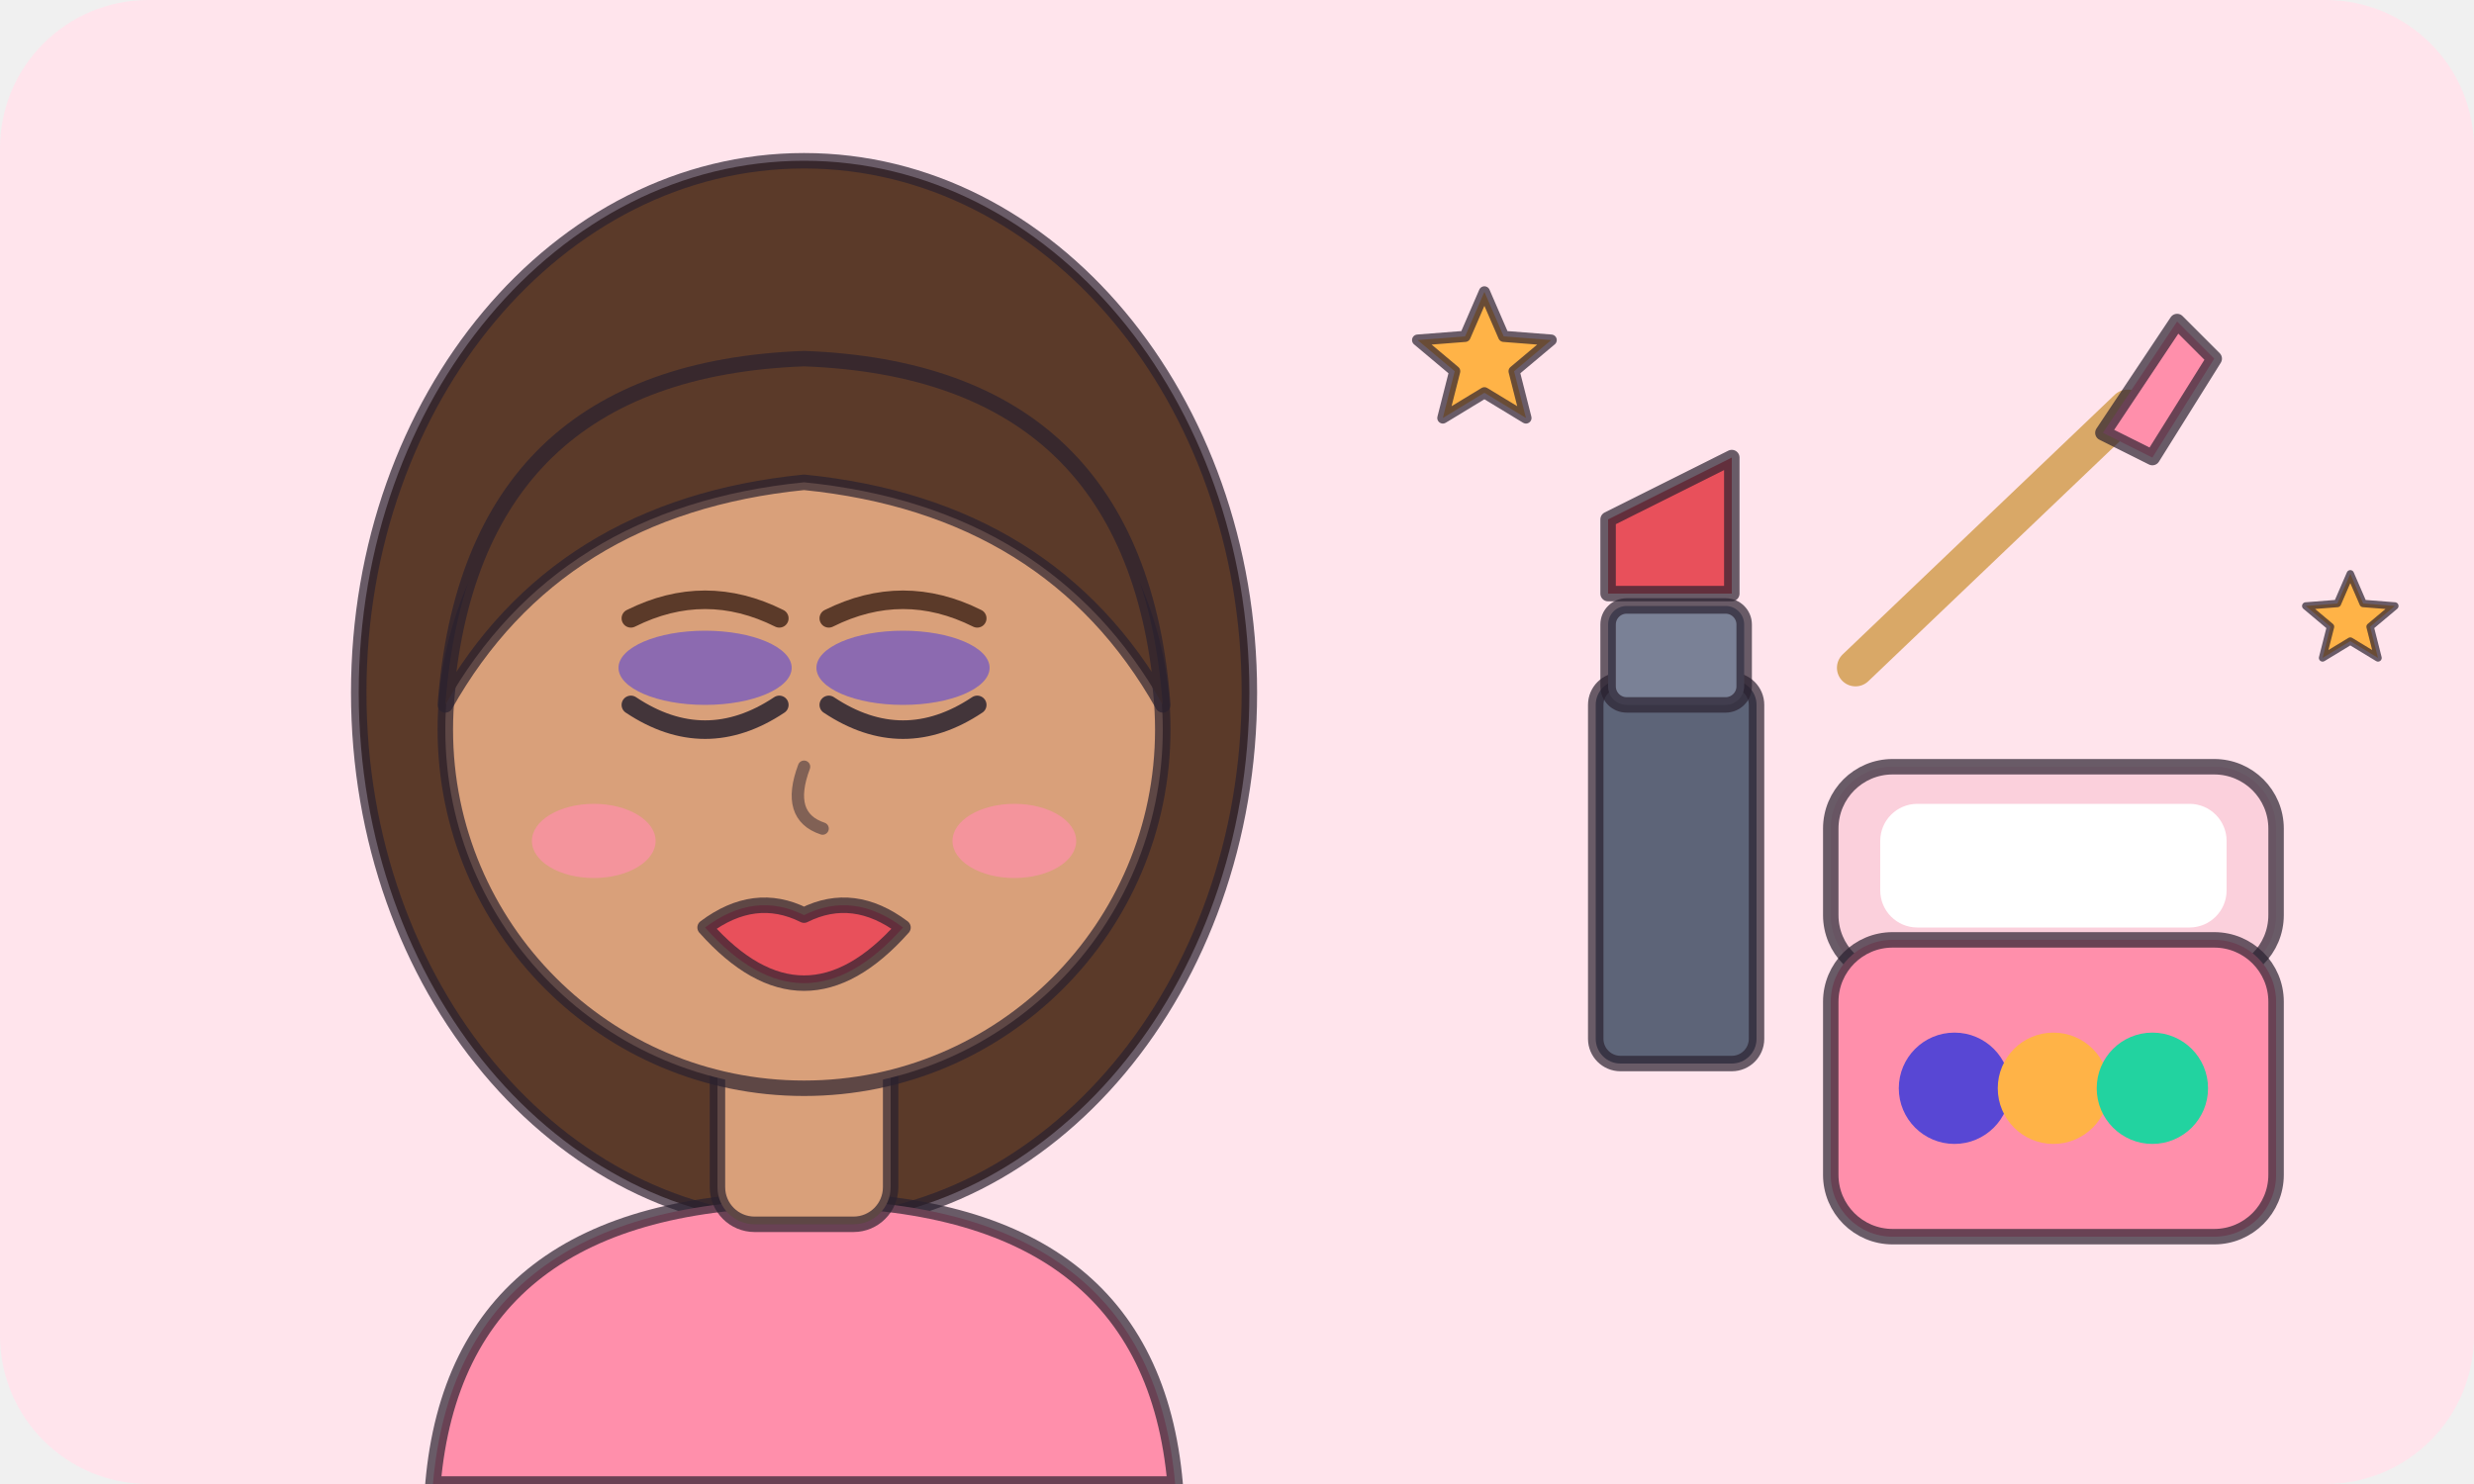
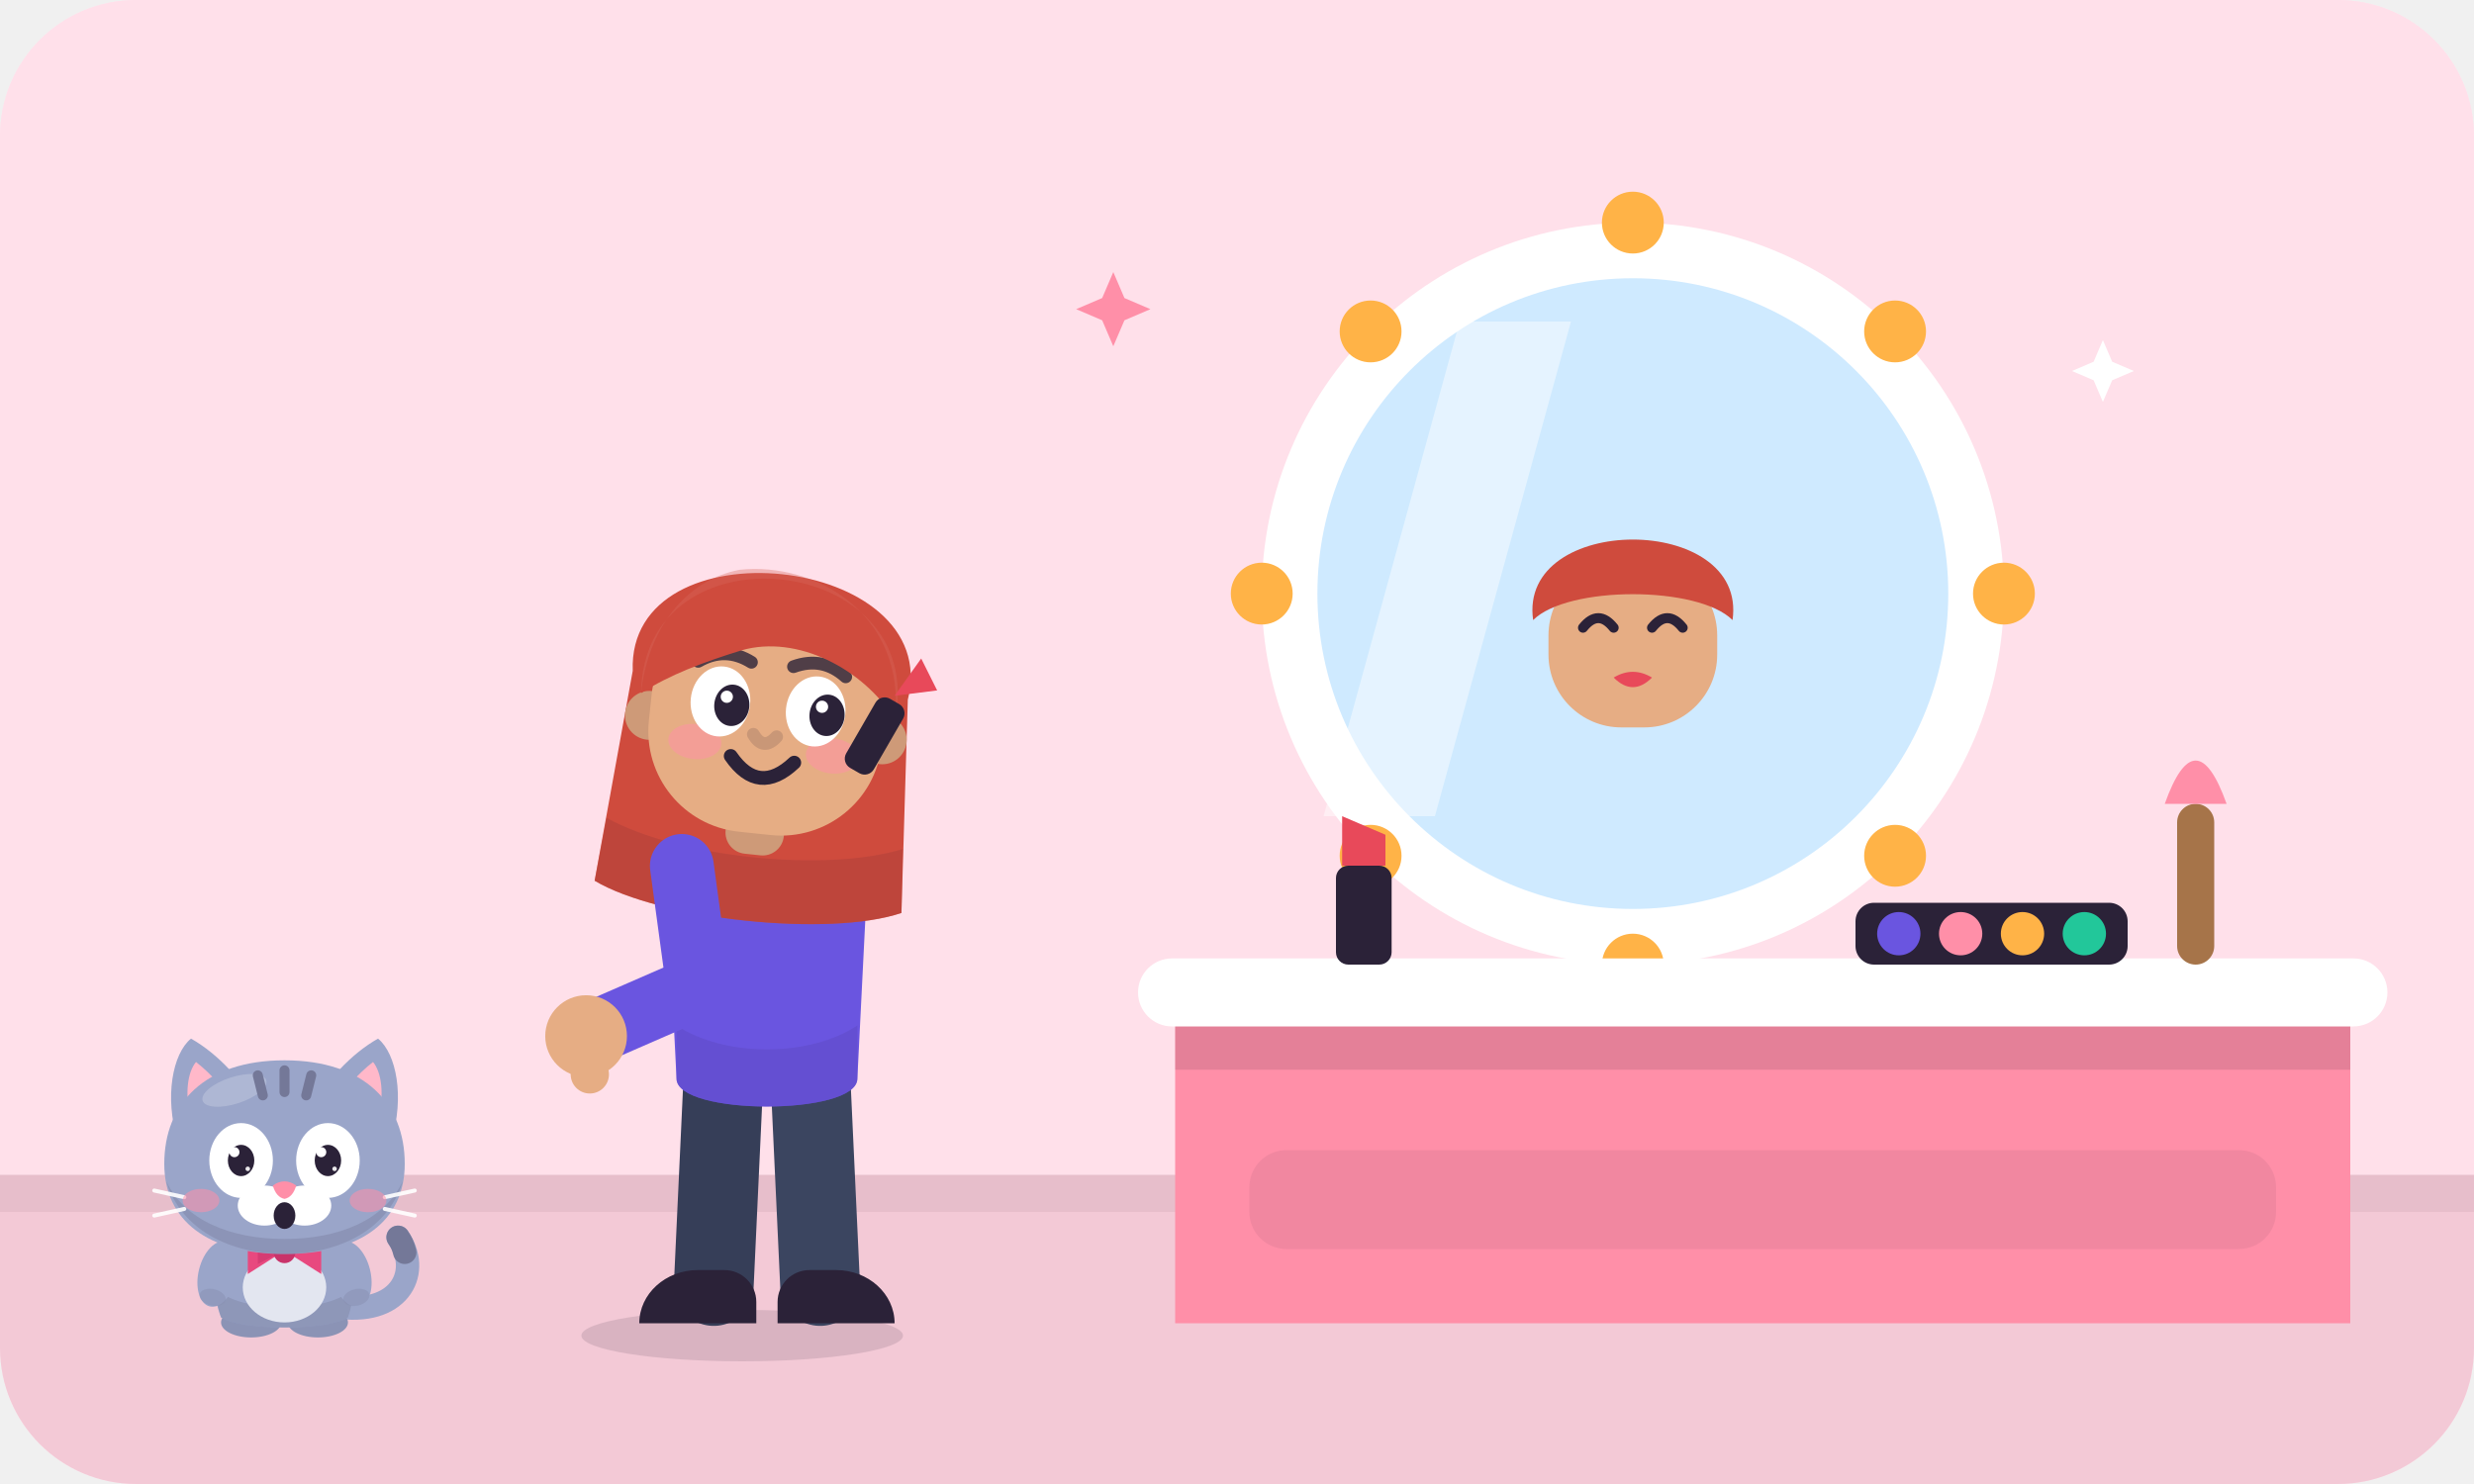
- <svg xmlns="http://www.w3.org/2000/svg" viewBox="0 0 400 240" role="img">
+ <svg xmlns="http://www.w3.org/2000/svg" viewBox="0 0 400 240">
+   <style>.blink{animation:blink 4.6s infinite;transform-box:fill-box;transform-origin:center}.wave{animation:wave 1.1s ease-in-out infinite alternate}.bob{animation:bob 3.4s ease-in-out infinite}.nod{animation:nod 5.2s ease-in-out infinite;transform-box:fill-box;transform-origin:50% 90%}.sway{animation:sway 5s ease-in-out infinite alternate;transform-box:fill-box;transform-origin:50% 100%}.float{animation:float 3.2s ease-in-out infinite}.steam{animation:steam 2.6s ease-out infinite}.fall{animation:fall 7s linear infinite}.spin{animation:spin 26s linear infinite;transform-box:fill-box;transform-origin:center}.twinkle{animation:twinkle 1.8s ease-in-out infinite;transform-box:fill-box;transform-origin:center}.drive{animation:drive 6s ease-in-out infinite alternate}.drip{animation:drip 1.5s ease-in infinite}.mascot-blink{animation:blink 4.2s infinite;transform-box:fill-box;transform-origin:center}.mascot-tail{animation:wag 1.4s ease-in-out infinite}.mascot-ears{animation:ears 5.5s ease-in-out infinite;transform-box:fill-box;transform-origin:50% 100%}.mascot-wave-l{animation:wave 0.7s ease-in-out infinite alternate}.mascot-twinkle{animation:twinkle 1.3s ease-in-out infinite;transform-box:fill-box;transform-origin:center}.d1{animation-delay:.6s}.d2{animation-delay:1.3s}.d3{animation-delay:2.1s}@keyframes blink{0%,93%,100%{transform:scaleY(1)}96%{transform:scaleY(.08)}}@keyframes wave{from{transform:rotate(-9deg)}to{transform:rotate(12deg)}}@keyframes bob{0%,100%{transform:translateY(0)}50%{transform:translateY(-1.6px)}}@keyframes nod{0%,84%,100%{transform:rotate(0)}90%{transform:rotate(-4deg)}95%{transform:rotate(3deg)}}@keyframes sway{from{transform:rotate(-1.6deg)}to{transform:rotate(1.6deg)}}@keyframes float{0%,100%{transform:translateY(0)}50%{transform:translateY(-5px)}}@keyframes steam{0%{transform:translateY(4px);opacity:0}30%{opacity:.8}100%{transform:translateY(-12px);opacity:0}}@keyframes fall{from{transform:translateY(-40px)}to{transform:translateY(250px)}}@keyframes spin{to{transform:rotate(360deg)}}@keyframes twinkle{0%,100%{opacity:.35;transform:scale(.7)}50%{opacity:1;transform:scale(1.15)}}@keyframes drip{0%{transform:translateY(-3px);opacity:0}25%{opacity:1}100%{transform:translateY(13px);opacity:0}}@keyframes drive{from{transform:translateX(-4px)}to{transform:translateX(4px)}}@keyframes wag{0%,100%{transform:rotate(0)}50%{transform:rotate(-9deg)}}@keyframes ears{0%,88%,100%{transform:rotate(0)}92%{transform:rotate(-4deg)}96%{transform:rotate(3deg)}}@media (prefers-reduced-motion:reduce){*{animation:none!important}}</style>
  <defs>
-     <clipPath id="k">
-       <rect width="400" height="240" rx="24" />
+     <clipPath id="c">
+       <rect width="400" height="240" rx="22" />
    </clipPath>
  </defs>
-   <rect width="400" height="240" rx="24" fill="#ffe4ec" />
-   <g clip-path="url(#k)">
-     <g stroke="#2a2230" stroke-opacity=".7" stroke-width="2.5" stroke-linejoin="round" stroke-linecap="round">
-       <ellipse cx="130" cy="112" rx="72" ry="86" fill="#5b3a29" />
-       <path d="M70 240Q74 194 130 194Q186 194 190 240Z" fill="#ff8fab" />
-       <rect x="116" y="168" width="28" height="30" rx="6" fill="#d9a07a" />
-       <circle cx="130" cy="118" r="58" fill="#d9a07a" />
-       <path d="M72 114Q76 60 130 58Q184 60 188 114Q170 82 130 78Q90 82 72 114Z" fill="#5b3a29" />
-       <ellipse cx="114" cy="108" rx="14" ry="6" fill="#5847d4" stroke="none" fill-opacity=".6" />
-       <ellipse cx="146" cy="108" rx="14" ry="6" fill="#5847d4" stroke="none" fill-opacity=".6" />
-       <path d="M102 114Q114 122 126 114M134 114Q146 122 158 114" fill="none" stroke="#2a2230" stroke-width="3" stroke-opacity="0.85" />
-       <path d="M102 100Q114 94 126 100M134 100Q146 94 158 100" fill="none" stroke="#5b3a29" stroke-width="3" stroke-opacity="1" />
-       <path d="M130 124Q127 132 133 134" fill="none" stroke="#2a2230" stroke-width="2" stroke-opacity="0.5" />
-       <ellipse cx="96" cy="136" rx="10" ry="6" fill="#ff8fab" stroke="none" fill-opacity=".7" />
-       <ellipse cx="164" cy="136" rx="10" ry="6" fill="#ff8fab" stroke="none" fill-opacity=".7" />
-       <path d="M114 150Q122 144 130 148Q138 144 146 150Q130 168 114 150Z" fill="#e8505b" />
-       <rect x="258" y="110" width="26" height="62" rx="4" fill="#5d6478" />
-       <rect x="260" y="98" width="22" height="16" rx="3" fill="#7a8196" />
-       <path d="M260 96V84L280 74V96Z" fill="#e8505b" />
-       <rect x="296" y="124" width="72" height="34" rx="10" fill="#fbd0dc" />
-       <rect x="304" y="130" width="56" height="20" rx="6" fill="#ffffff" stroke="none" />
-       <rect x="296" y="152" width="72" height="48" rx="10" fill="#ff8fab" />
-       <circle cx="316" cy="176" r="9" fill="#5847d4" stroke="none" />
-       <circle cx="332" cy="176" r="9" fill="#ffb347" stroke="none" />
-       <circle cx="348" cy="176" r="9" fill="#22d3a0" stroke="none" />
-       <path d="M300 108L344 66" fill="none" stroke="#d9a867" stroke-width="6" stroke-opacity="1" />
-       <path d="M340 70L352 52L358 58L348 74Z" fill="#ff8fab" />
-       <g transform="translate(240 58) scale(1.2)">
-         <path d="M0 -9L2.6 -3 9 -2.5 4 1.7 5.6 8 0 4.6 -5.6 8 -4 1.7 -9 -2.5 -2.6 -3Z" fill="#ffb347" stroke-width="1.5" />
-       </g>
-       <g transform="translate(380 100) scale(0.8)">
-         <path d="M0 -9L2.6 -3 9 -2.5 4 1.7 5.6 8 0 4.6 -5.6 8 -4 1.7 -9 -2.5 -2.6 -3Z" fill="#ffb347" stroke-width="1.5" />
+   <g clip-path="url(#c)">
+     <rect width="400" height="240" fill="#ffe6ee" />
+     <rect width="400" height="190" fill="#ffe0ea" />
+     <rect y="190" width="400" height="50" fill="#f3c9d6" />
+     <rect y="190" width="400" height="6" fill="#1a1024" opacity=".06" />
+     <circle cx="264" cy="96" r="60" fill="#fff" />
+     <circle cx="264" cy="96" r="51" fill="#cfeaff" />
+     <path d="M236 52l-22 80h18l22 -80z" fill="#fff" opacity=".45" />
+     <circle class="twinkle d1" cx="324.0" cy="96.0" r="5" fill="#ffb347" />
+     <circle class="twinkle d2" cx="306.4" cy="138.4" r="5" fill="#ffb347" />
+     <circle class="twinkle d3" cx="264.0" cy="156.0" r="5" fill="#ffb347" />
+     <circle class="twinkle d1" cx="221.6" cy="138.4" r="5" fill="#ffb347" />
+     <circle class="twinkle d2" cx="204.0" cy="96.0" r="5" fill="#ffb347" />
+     <circle class="twinkle d3" cx="221.6" cy="53.6" r="5" fill="#ffb347" />
+     <circle class="twinkle d1" cx="264.0" cy="36.0" r="5" fill="#ffb347" />
+     <circle class="twinkle d2" cx="306.4" cy="53.6" r="5" fill="#ffb347" />
+     <g transform="translate(264 104) scale(.62)">
+       <rect x="-22" y="-21" width="44" height="43" rx="19" fill="#e6ad84" />
+       <path d="M-26 -6C-30 -34 30 -34 26 -6C17 -15 -17 -15 -26 -6Z" fill="#cf4b3d" />
+       <path d="M-13 -4q4 -5 8 0M5 -4q4 -5 8 0" fill="none" stroke="#2b2238" stroke-width="2.600" stroke-linecap="round" />
+       <path d="M-5 9q5 5 10 0q-5 -3 -10 0z" fill="#e8495a" />
+     </g>
+     <rect x="190" y="164" width="190" height="50" fill="#ff8fa8" />
+     <rect x="190" y="164" width="190" height="9" fill="#1a1024" opacity=".12" />
+     <rect x="202" y="186" width="166" height="16" rx="6" fill="#e8829b" opacity=".6" />
+     <rect x="184" y="155" width="202" height="11" rx="5.5" fill="#fff" />
+     <rect x="300" y="146" width="44" height="10" rx="3" fill="#2b2238" />
+     <circle cx="307" cy="151" r="3.500" fill="#6a55e0" />
+     <circle cx="317" cy="151" r="3.500" fill="#ff8fa8" />
+     <circle cx="327" cy="151" r="3.500" fill="#ffb347" />
+     <circle cx="337" cy="151" r="3.500" fill="#22c79a" />
+     <rect x="352" y="130" width="6" height="26" rx="3" fill="#a67449" />
+     <path d="M350 130q5 -14 10 0z" fill="#ff8fa8" />
+     <rect x="216" y="140" width="9" height="16" rx="2" fill="#2b2238" />
+     <path d="M217 140v-8l7 3v5z" fill="#e8495a" />
+     <ellipse cx="120" cy="216" rx="26" ry="4.16" fill="#1a1024" opacity="0.12" />
+     <g transform="translate(124 214) scale(0.86 0.86)">
+       <g class="bob">
+         <path d="M-8 -50L-10 -7" fill="none" stroke="#363e58" stroke-width="15" stroke-linecap="round" stroke-linejoin="round" />
+         <path transform="translate(-11 0) scale(-1 1)" d="M-9 0v-4a6 6 0 0 1 6 -6h5a11 10 0 0 1 11 10z" fill="#2b2238" />
+         <path d="M8 -50L10 -7" fill="none" stroke="#3b4560" stroke-width="15" stroke-linecap="round" stroke-linejoin="round" />
+         <path transform="translate(11 0) scale(1 1)" d="M-9 0v-4a6 6 0 0 1 6 -6h5a11 10 0 0 1 11 10z" fill="#2b2238" />
+         <g transform="rotate(0 0 -50)">
+           <path d="M16 -86L-5.1 -95.2L14 -108" fill="none" stroke="#5f4bc6" stroke-width="12" stroke-linecap="round" stroke-linejoin="round" />
+           <circle cx="14" cy="-108" r="7.68" fill="#ce9a78" />
+           <circle cx="12.1" cy="-114.9" r="3.6" fill="#ce9a78" />
+           <path d="M-19 -86C-20 -96 -10 -99 0 -99C10 -99 20 -96 19 -86L17 -46C17 -39 -17 -39 -17 -46Z" fill="#6a55e0" />
+           <path d="M-17 -56C-8 -50 8 -50 17 -56L17 -46C17 -39 -17 -39 -17 -46Z" fill="#5f4bc6" opacity=".55" />
+           <g transform="translate(0 -114) rotate(6)">
+             <g class="nod">
+               <path d="M-26 -6C-30 -34 30 -34 26 -6L29 34C16 40 -16 40 -29 34Z" fill="#cf4b3d" />
+               <path d="M-29 34C-16 40 16 40 29 34L28 22C14 28 -14 28 -28 22Z" fill="#ae4039" opacity=".5" />
+               <rect x="-5.5" y="14" width="11" height="12" rx="4" fill="#ce9a78" />
+               <circle cx="-22" cy="2" r="4.6" fill="#ce9a78" />
+               <circle cx="22" cy="2" r="4.6" fill="#ce9a78" />
+               <rect x="-22" y="-21" width="44" height="43" rx="19" fill="#e6ad84" />
+               <ellipse cx="-13" cy="6" rx="5" ry="3.3" fill="#ff8fa8" opacity=".5" />
+               <ellipse cx="13" cy="6" rx="5" ry="3.3" fill="#ff8fa8" opacity=".5" />
+               <ellipse cx="-9" cy="-2" rx="5.6" ry="6.6" fill="#fff" />
+               <g class="blink">
+                 <ellipse cx="-6.8" cy="-1.5" rx="3.3" ry="3.9" fill="#2b2238" />
+                 <circle cx="-7.9" cy="-3" r="1.15" fill="#fff" />
+               </g>
+               <ellipse cx="9" cy="-2" rx="5.6" ry="6.6" fill="#fff" />
+               <g class="blink">
+                 <ellipse cx="11.2" cy="-1.5" rx="3.3" ry="3.9" fill="#2b2238" />
+                 <circle cx="10.1" cy="-3" r="1.15" fill="#fff" />
+               </g>
+               <path d="M-14 -9.5Q-9 -12.5 -4 -9.5" fill="none" stroke="#2b2238" stroke-width="2.4" stroke-linecap="round" opacity=".8" transform="rotate(-5 -9 -10)" />
+               <path d="M4 -9.5Q9 -12.5 14 -9.5" fill="none" stroke="#2b2238" stroke-width="2.4" stroke-linecap="round" opacity=".8" transform="rotate(5 9 -10)" />
+               <path d="M-2.2 3.5Q0 6.5 2.2 3.5" fill="none" stroke="#c99777" stroke-width="2.4" stroke-linecap="round" />
+               <path d="M-6 8Q0 15 6 8" fill="none" stroke="#2b2238" stroke-width="2.6" stroke-linecap="round" />
+               <path d="M-24 -2C-27 -34 27 -34 24 -2C17 -11 4 -16 -6 -12C-13 -9 -19 -6 -24 -2Z" fill="#cf4b3d" />
+               <path d="M-24 -2C-27 -34 27 -34 24 -2C24 -22 6 -30 -8 -27C-18 -24 -24 -14 -24 -2Z" fill="#d7685c" opacity=".35" />
+             </g>
+           </g>
+           <path d="M-16 -86L-12.9 -63.2L-34 -54" fill="none" stroke="#6a55e0" stroke-width="12" stroke-linecap="round" stroke-linejoin="round" />
+           <circle cx="-34" cy="-54" r="7.68" fill="#e6ad84" />
+           <circle cx="-33.3" cy="-46.8" r="3.6" fill="#e6ad84" />
+           <rect x="17" y="-118" width="6" height="15" rx="2" fill="#2b2238" transform="rotate(30 20 -110)" />
+           <path d="M24 -118l5 -7 3 6z" fill="#e8495a" />
+         </g>
      </g>
    </g>
+     <g transform="translate(19.0 165.0) scale(0.270)">
+       <g class="bob">
+         <g class="mascot-tail" style="transform-origin:136px 172px">
+           <path d="M134 172C170 176 182 150 168 130" fill="none" stroke="#9aa5c9" stroke-width="14" stroke-linecap="round" />
+           <path d="M172 139C171 135 170 133 168 130" fill="none" stroke="#747898" stroke-width="14" stroke-linecap="round" />
+         </g>
+         <ellipse cx="80" cy="181" rx="18" ry="9" fill="#8b93b5" />
+         <g transform="matrix(-1 0 0 1 200 0)">
+           <ellipse cx="80" cy="181" rx="18" ry="9" fill="#8b93b5" />
+         </g>
+         <path d="M62 178C52 152 60 122 100 122C140 122 148 152 138 178C126 186 74 186 62 178Z" fill="#9aa5c9" />
+         <path d="M62 178C74 186 126 186 138 178C140 172 141 166 141 160C130 176 70 176 59 160C59 166 60 172 62 178Z" fill="#7e84a5" opacity=".45" />
+         <ellipse cx="100" cy="160" rx="25" ry="21" fill="#e3e6f0" />
+         <g>
+           <ellipse cx="60" cy="152" rx="11.5" ry="20" transform="rotate(14 60 152)" fill="#9aa5c9" />
+           <ellipse cx="57" cy="166" rx="8" ry="5" transform="rotate(14 57 166)" fill="#8890b2" opacity=".5" />
+         </g>
+         <g transform="matrix(-1 0 0 1 200 0)">
+           <ellipse cx="60" cy="152" rx="11.5" ry="20" transform="rotate(14 60 152)" fill="#9aa5c9" />
+           <ellipse cx="57" cy="166" rx="8" ry="5" transform="rotate(14 57 166)" fill="#8890b2" opacity=".5" />
+         </g>
+         <path d="M100 138L78 126V152Z" fill="#e8497f" />
+         <path d="M100 138L122 126V152Z" fill="#e8497f" />
+         <path d="M100 138L84 131V146Z" fill="#c9336a" opacity=".6" />
+         <circle cx="100" cy="139" r="6.5" fill="#c9336a" />
+         <g class="mascot-ears">
+           <path d="M36 72C28 46 33 20 44 11C60 20 76 37 84 54Z" fill="#9aa5c9" />
+           <path d="M44 60C40 44 42 31 47 25C56 32 66 43 71 53Z" fill="#ffb8c9" />
+           <g transform="matrix(-1 0 0 1 200 0)">
+             <path d="M36 72C28 46 33 20 44 11C60 20 76 37 84 54Z" fill="#9aa5c9" />
+             <path d="M44 60C40 44 42 31 47 25C56 32 66 43 71 53Z" fill="#ffb8c9" />
+           </g>
+         </g>
+         <path d="M100 24C148 24 172 50 172 86C172 120 146 140 100 140C54 140 28 120 28 86C28 50 52 24 100 24Z" fill="#9aa5c9" />
+         <path d="M29 96C38 126 68 140 100 140C132 140 162 126 171 96C160 120 132 131 100 131C68 131 40 120 29 96Z" fill="#7e84a5" opacity=".5" />
+         <ellipse cx="70" cy="42" rx="20" ry="8" transform="rotate(-18 70 42)" fill="#fff" opacity="0.2" />
+         <ellipse cx="88" cy="111" rx="16" ry="12" fill="#ffffff" />
+         <ellipse cx="112" cy="111" rx="16" ry="12" fill="#ffffff" />
+         <g stroke="#747898" stroke-width="6" stroke-linecap="round">
+           <path d="M100 30v13" />
+           <path d="M84 33l3 12" />
+           <path d="M116 33l-3 12" />
+         </g>
+         <g stroke="#ffffff" stroke-opacity=".9" stroke-width="2.4" stroke-linecap="round">
+           <path d="M40 106l-18 -4" />
+           <path d="M40 113l-18 4" />
+         </g>
+         <g transform="matrix(-1 0 0 1 200 0)">
+           <g stroke="#ffffff" stroke-opacity=".9" stroke-width="2.4" stroke-linecap="round">
+             <path d="M40 106l-18 -4" />
+             <path d="M40 113l-18 4" />
+           </g>
+         </g>
+         <ellipse cx="50" cy="108" rx="11" ry="7" fill="#ff8fa8" opacity=".55" />
+         <g transform="matrix(-1 0 0 1 200 0)">
+           <ellipse cx="50" cy="108" rx="11" ry="7" fill="#ff8fa8" opacity=".55" />
+         </g>
+         <ellipse cx="74" cy="84" rx="19.04" ry="22.4" fill="#fff" />
+         <g class="mascot-blink">
+           <ellipse cx="74" cy="84" rx="7.92" ry="9.36" fill="#2b2238" />
+           <circle cx="70" cy="79" r="3.024" fill="#fff" />
+           <circle cx="78" cy="89" r="1.368" fill="#fff" opacity=".9" />
+         </g>
+         <ellipse cx="126" cy="84" rx="19.04" ry="22.4" fill="#fff" />
+         <g class="mascot-blink">
+           <ellipse cx="126" cy="84" rx="7.92" ry="9.36" fill="#2b2238" />
+           <circle cx="122" cy="79" r="3.024" fill="#fff" />
+           <circle cx="130" cy="89" r="1.368" fill="#fff" opacity=".9" />
+         </g>
+         <path d="M93 99Q100 94 107 99Q105 106 100 107Q95 106 93 99Z" fill="#ff8fa8" />
+         <ellipse cx="100" cy="117" rx="6.5" ry="8" fill="#2b2238" />
+       </g>
+     </g>
+     <path class="twinkle" d="M180 44l1.8 4.2 4.2 1.8 -4.2 1.8 -1.8 4.2 -1.8 -4.2 -4.2 -1.8 4.2 -1.8z" fill="#ff8fa8" />
+     <path class="twinkle d2" d="M340 55l1.5 3.5 3.5 1.5 -3.5 1.5 -1.5 3.5 -1.5 -3.5 -3.5 -1.5 3.5 -1.5z" fill="#fff" />
  </g>
</svg>
